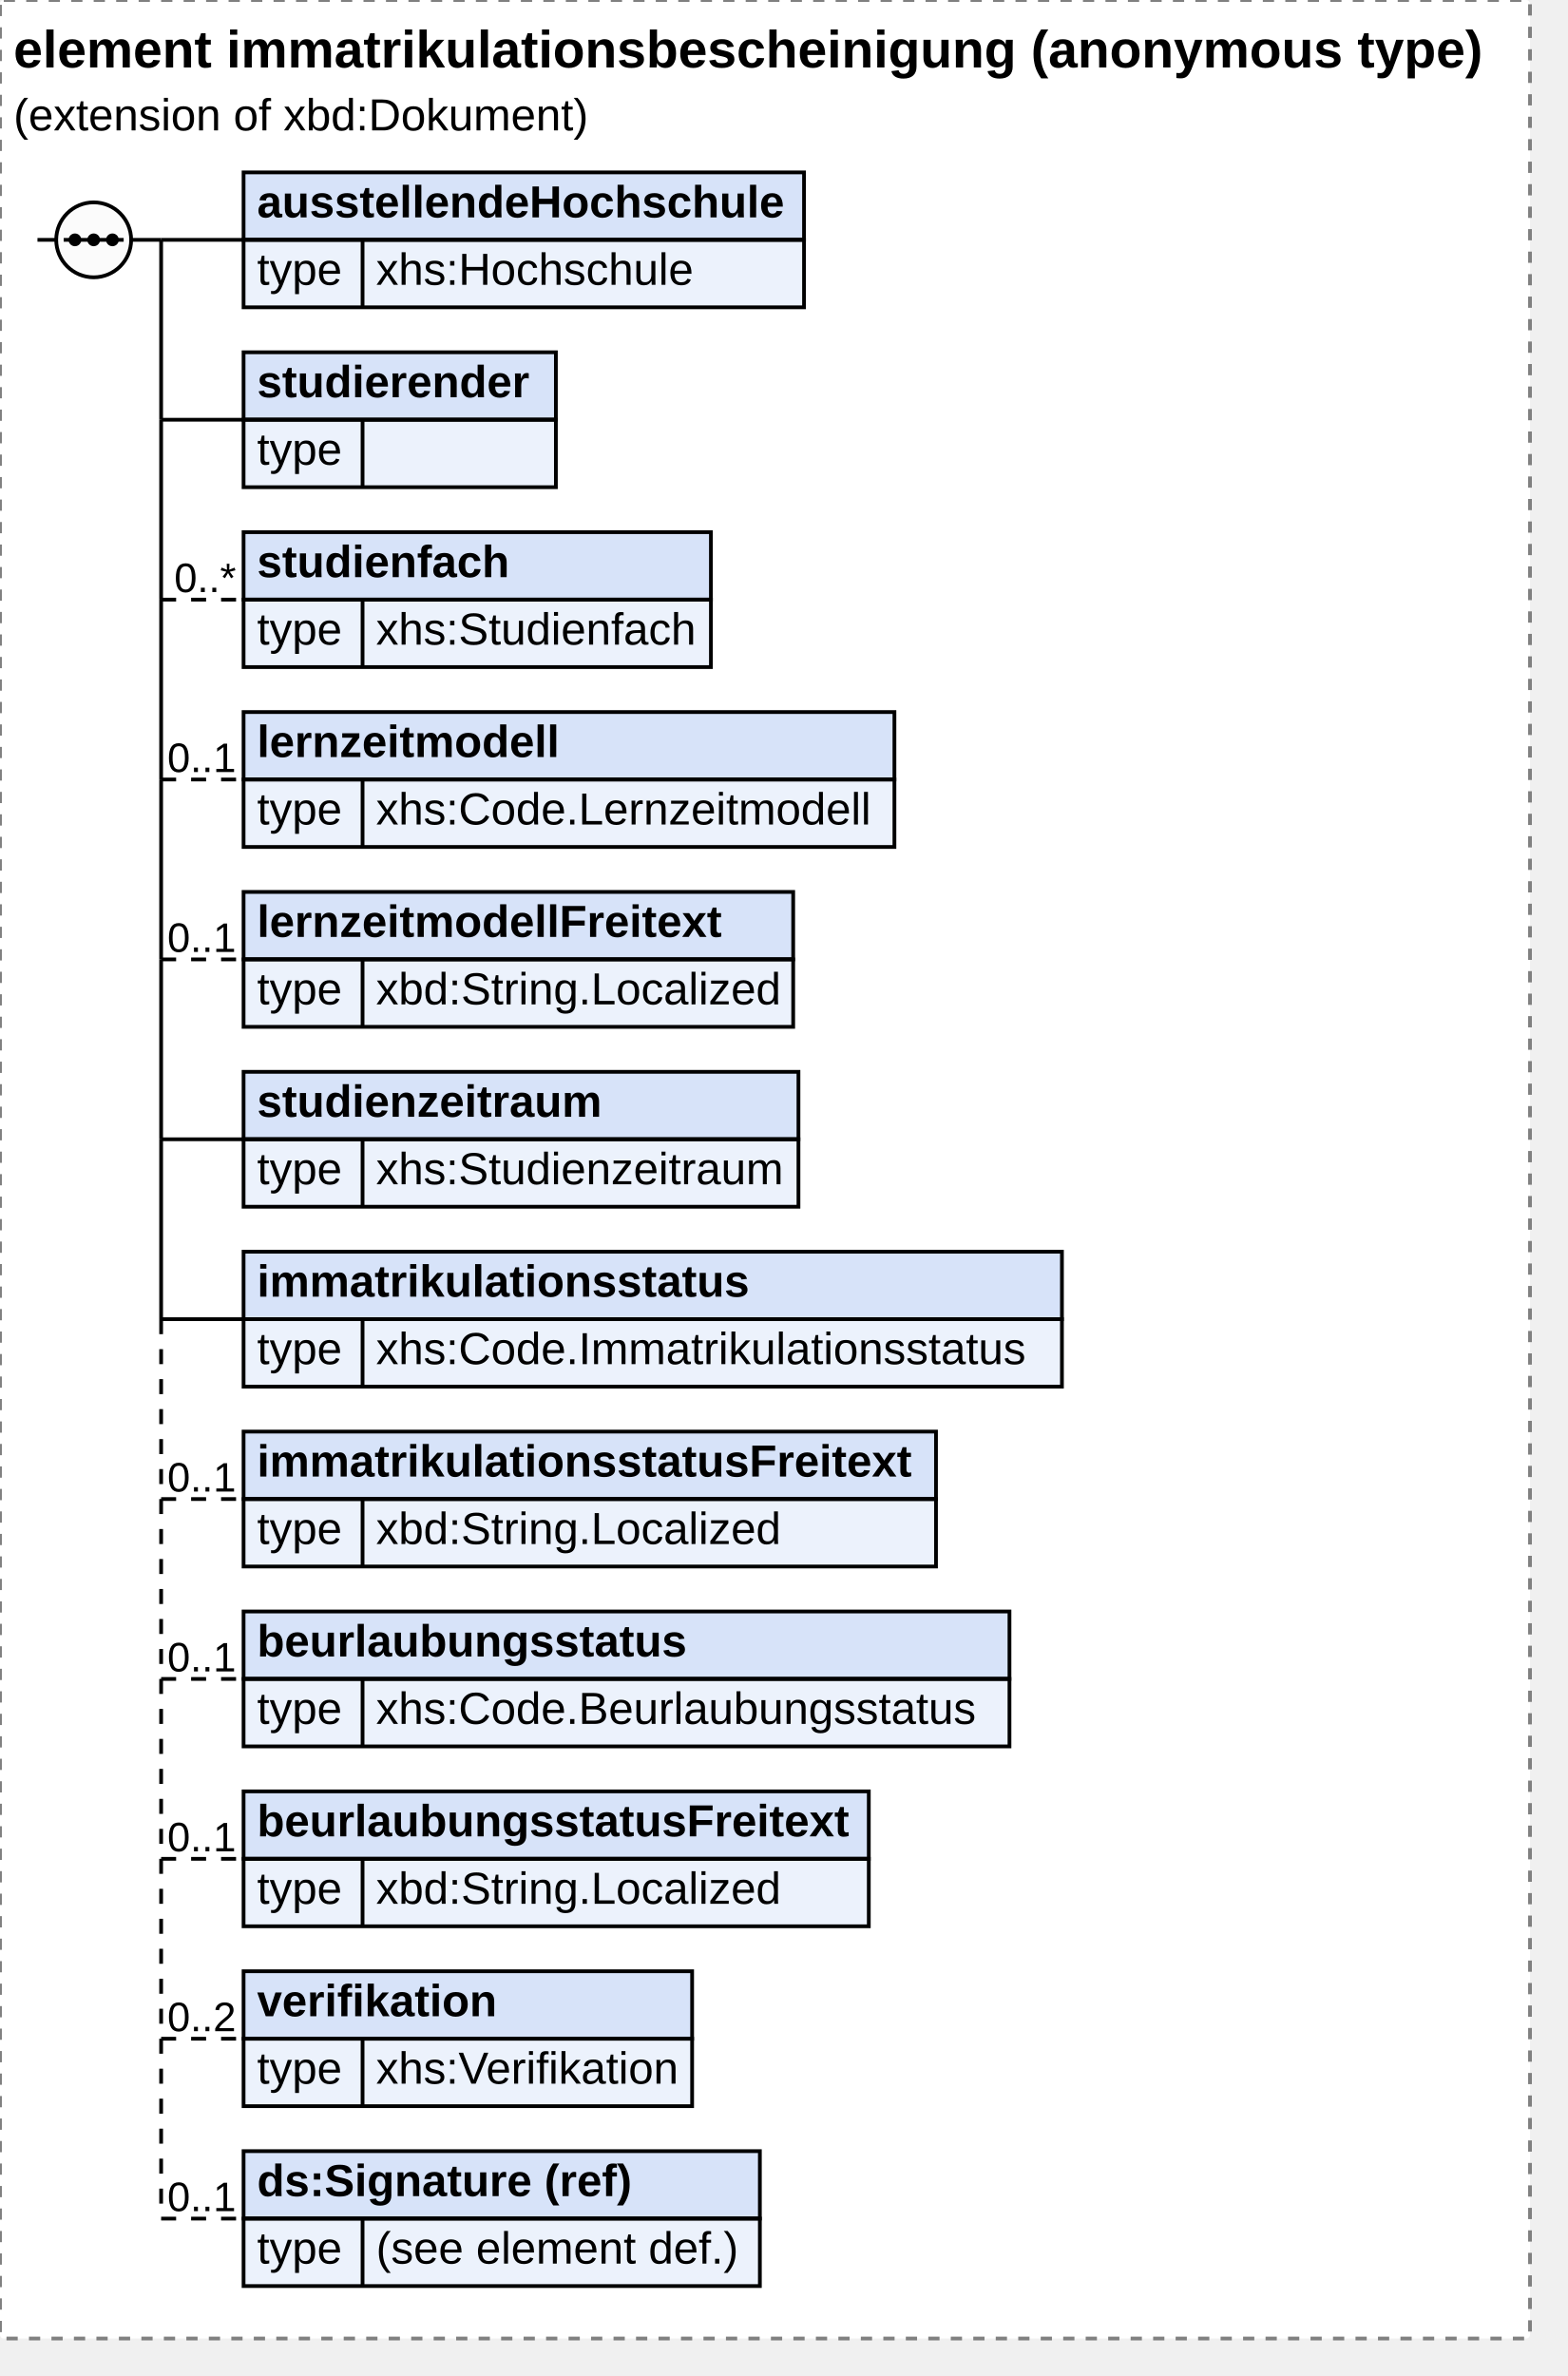
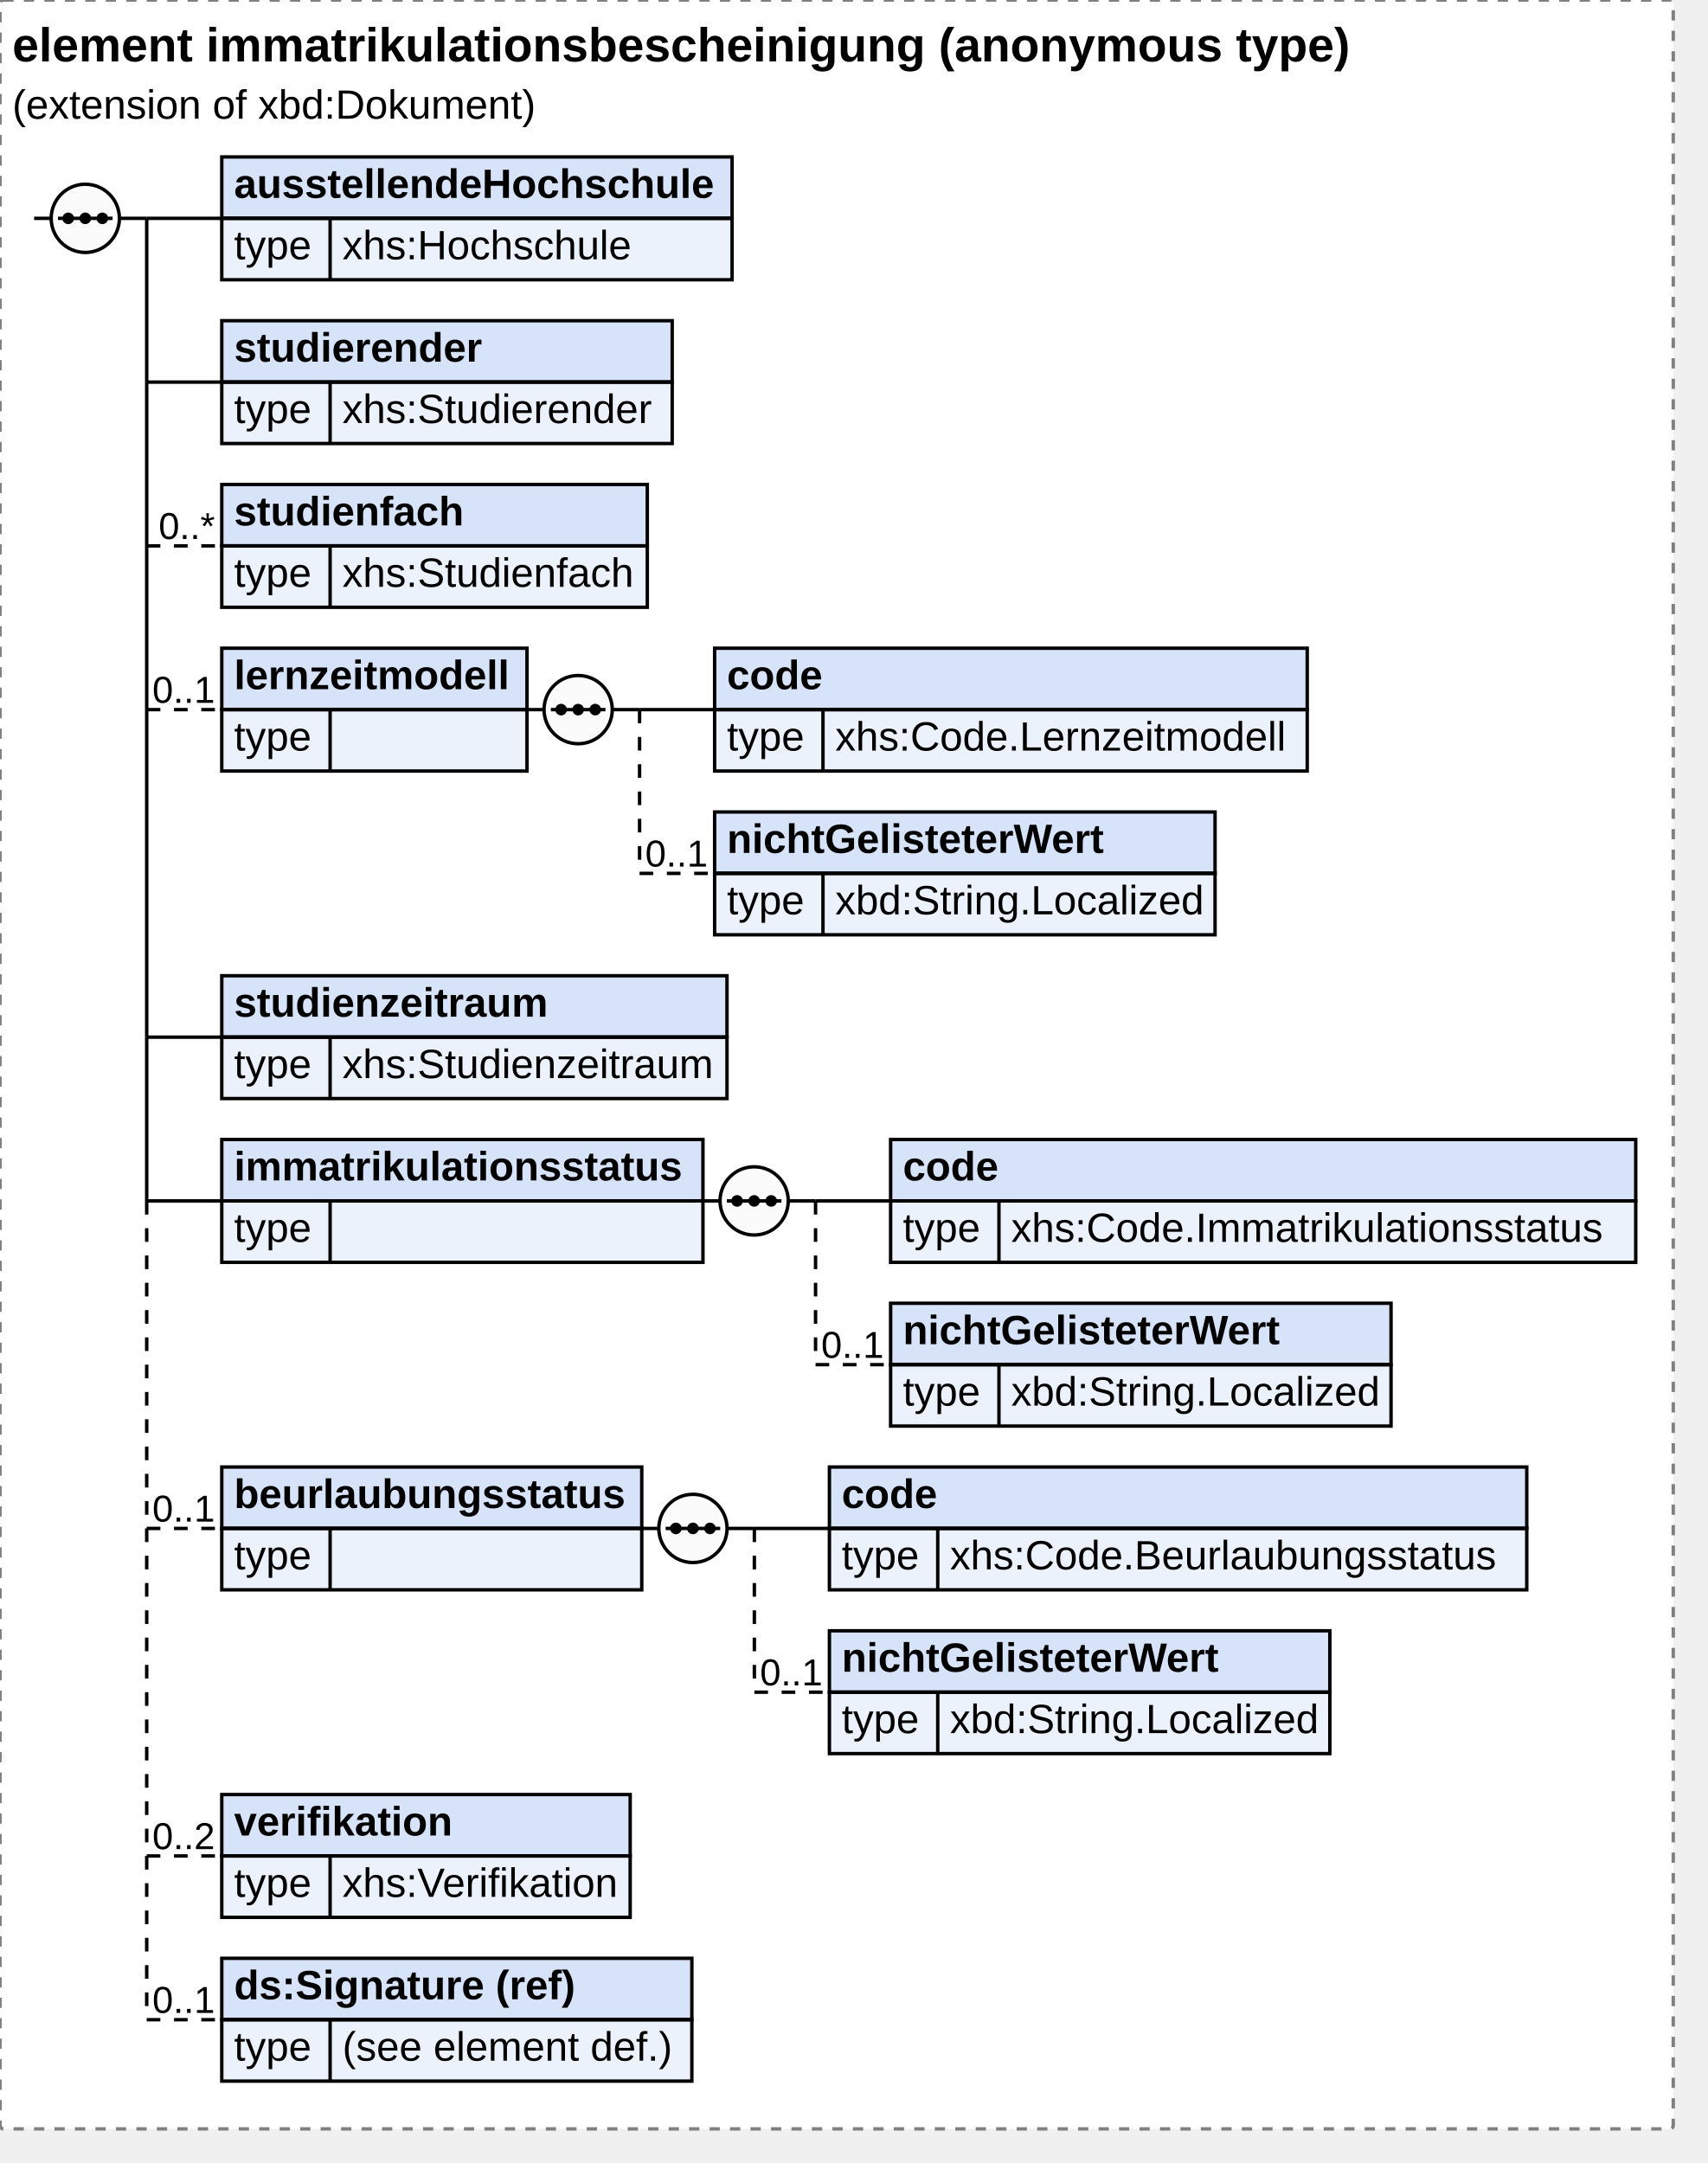
- <svg xmlns="http://www.w3.org/2000/svg" width="418.3" height="634">
+ <svg xmlns="http://www.w3.org/2000/svg" width="500.425" height="634">
  <defs>
    <style type="text/css">
                        text {
                            font-family: 'Arial';
                            fill: black;
                        }
                        text.at {
                            font-family: 'Arial';
                            fill: rgb(242, 152, 0);
                        }
                        line {
                            stroke: black;
                        }
                        line.type-structure {
                            stroke: black;
                        }
                        line.type-structure-optional {
                            stroke: black;
                            stroke-dasharray: 4, 4;
                        }
                        rect.attribute-upper {
                            stroke: black;
                            fill: rgb(255, 239, 211);
                        }
                        rect.element-upper {
                            stroke: black;
                            fill: rgb(215, 227, 249);
                        }
                        rect.element-lower {
                            stroke: black;
                            fill: rgb(236, 242, 252);
                        }
                        a text {
                            fill: black;
                        } 
                    </style>
  </defs>
-   <rect width="408.3" height="624" stroke-dasharray="3,3" rx="1" ry="1" style="stroke: grey;fill: white;" />
+   <rect width="490.425" height="624" stroke-dasharray="3,3" rx="1" ry="1" style="stroke: grey;fill: white;" />
  <text font-size="14" x="3.6" y="18" font-weight="bold">element immatrikulationsbescheinigung (anonymous type)</text>
  <text font-size="12" x="3.6" y="34.8"> (extension of xbd:Dokument)</text>
  <g transform="translate(10,46)">
    <g transform="translate(55,0)">
      <rect width="149.566" height="18" class="element-upper" />
      <rect width="149.566" height="18" y="18" class="element-lower" />
      <text font-size="12" x="3.6" y="12" font-weight="bold">ausstellendeHochschule</text>
      <line x1="0" y1="18" x2="149.566" y2="18" />
      <text font-size="12" fill="grey" x="3.6" y="30">type</text>
      <line x1="31.753" y1="18" x2="31.753" y2="36" />
      <text font-size="12" x="35.353" y="30">xhs:Hochschule</text>
      <g transform="translate(149.5656,0)" />
    </g>
    <line x1="33" y1="18" x2="55" y2="18" class="type-structure-required" />
    <text font-size="11" fill="black" x="53" y="16" text-anchor="end" />
    <line x1="33" y1="18" x2="33" y2="18" class="type-structure-required" />
    <g transform="translate(55,48)">
-       <rect width="83.347" height="18" class="element-upper" />
-       <rect width="83.347" height="18" y="18" class="element-lower" />
+       <rect width="132.016" height="18" class="element-upper" />
+       <rect width="132.016" height="18" y="18" class="element-lower" />
      <text font-size="12" x="3.6" y="12" font-weight="bold">studierender</text>
-       <line x1="0" y1="18" x2="83.347" y2="18" />
-       <text font-size="12" fill="grey" x="3.6" y="30">type</text>
-       <line x1="31.753" y1="18" x2="31.753" y2="36" />
-       <g transform="translate(83.34687,0)" />
+       <line x1="0" y1="18" x2="132.016" y2="18" />
+       <text font-size="12" fill="grey" x="3.6" y="30">type</text>
+       <line x1="31.753" y1="18" x2="31.753" y2="36" />
+       <text font-size="12" x="35.353" y="30">xhs:Studierender</text>
+       <g transform="translate(132.0156,0)" />
    </g>
    <line x1="33" y1="66" x2="55" y2="66" class="type-structure-required" />
    <text font-size="11" fill="black" x="53" y="64" text-anchor="end" />
    <line x1="33" y1="18" x2="33" y2="66" class="type-structure-required" />
    <g transform="translate(55,96)">
      <rect width="124.719" height="18" class="element-upper" />
      <rect width="124.719" height="18" y="18" class="element-lower" />
      <text font-size="12" x="3.6" y="12" font-weight="bold">studienfach</text>
      <line x1="0" y1="18" x2="124.719" y2="18" />
      <text font-size="12" fill="grey" x="3.6" y="30">type</text>
      <line x1="31.753" y1="18" x2="31.753" y2="36" />
      <text font-size="12" x="35.353" y="30">xhs:Studienfach</text>
      <g transform="translate(124.7188,0)" />
    </g>
    <line x1="33" y1="114" x2="55" y2="114" class="type-structure-optional" />
    <text font-size="11" fill="black" x="53" y="112" text-anchor="end">0..*</text>
    <line x1="33" y1="66" x2="33" y2="114" class="type-structure-required" />
    <g transform="translate(55,144)">
-       <rect width="173.688" height="18" class="element-upper" />
-       <rect width="173.688" height="18" y="18" class="element-lower" />
+       <rect width="89.456" height="18" class="element-upper" />
+       <rect width="89.456" height="18" y="18" class="element-lower" />
      <text font-size="12" x="3.6" y="12" font-weight="bold">lernzeitmodell</text>
-       <line x1="0" y1="18" x2="173.688" y2="18" />
-       <text font-size="12" fill="grey" x="3.6" y="30">type</text>
-       <line x1="31.753" y1="18" x2="31.753" y2="36" />
-       <text font-size="12" x="35.353" y="30">xhs:Code.Lernzeitmodell</text>
-       <g transform="translate(173.6875,0)" />
+       <line x1="0" y1="18" x2="89.456" y2="18" />
+       <text font-size="12" fill="grey" x="3.6" y="30">type</text>
+       <line x1="31.753" y1="18" x2="31.753" y2="36" />
+       <g transform="translate(89.45625,0)">
+         <g transform="translate(55,0)">
+           <rect width="173.688" height="18" class="element-upper" />
+           <rect width="173.688" height="18" y="18" class="element-lower" />
+           <text font-size="12" x="3.6" y="12" font-weight="bold">code</text>
+           <line x1="0" y1="18" x2="173.688" y2="18" />
+           <text font-size="12" fill="grey" x="3.6" y="30">type</text>
+           <line x1="31.753" y1="18" x2="31.753" y2="36" />
+           <text font-size="12" x="35.353" y="30">xhs:Code.Lernzeitmodell</text>
+           <g transform="translate(173.6875,0)" />
+         </g>
+         <line x1="33" y1="18" x2="55" y2="18" class="type-structure-required" />
+         <text font-size="11" fill="black" x="53" y="16" text-anchor="end" />
+         <line x1="33" y1="18" x2="33" y2="18" class="type-structure-required" />
+         <g transform="translate(55,48)">
+           <rect width="146.672" height="18" class="element-upper" />
+           <rect width="146.672" height="18" y="18" class="element-lower" />
+           <text font-size="12" x="3.6" y="12" font-weight="bold">nichtGelisteterWert</text>
+           <line x1="0" y1="18" x2="146.672" y2="18" />
+           <text font-size="12" fill="grey" x="3.6" y="30">type</text>
+           <line x1="31.753" y1="18" x2="31.753" y2="36" />
+           <text font-size="12" x="35.353" y="30">xbd:String.Localized</text>
+           <g transform="translate(146.6719,0)" />
+         </g>
+         <line x1="33" y1="66" x2="55" y2="66" class="type-structure-optional" />
+         <text font-size="11" fill="black" x="53" y="64" text-anchor="end">0..1</text>
+         <line x1="33" y1="18" x2="33" y2="66" class="type-structure-optional" />
+         <circle cx="15" cy="18" r="10" stroke="black" fill="rgb(251, 251, 251)" />
+         <line x1="0" y1="18" x2="5" y2="18" class="type-structure-required" />
+         <line x1="25" y1="18" x2="33" y2="18" class="type-structure-required" />
+         <circle cx="10" cy="18" r="1.2" stroke="black" fill="black" />
+         <circle cx="15" cy="18" r="1.2" stroke="black" fill="black" />
+         <circle cx="20" cy="18" r="1.2" stroke="black" fill="black" />
+         <line x1="7" y1="18" x2="23" y2="18" />
+       </g>
    </g>
    <line x1="33" y1="162" x2="55" y2="162" class="type-structure-optional" />
    <text font-size="11" fill="black" x="53" y="160" text-anchor="end">0..1</text>
    <line x1="33" y1="114" x2="33" y2="162" class="type-structure-required" />
-     <g transform="translate(55,192)">
-       <rect width="146.672" height="18" class="element-upper" />
-       <rect width="146.672" height="18" y="18" class="element-lower" />
-       <text font-size="12" x="3.6" y="12" font-weight="bold">lernzeitmodellFreitext</text>
-       <line x1="0" y1="18" x2="146.672" y2="18" />
-       <text font-size="12" fill="grey" x="3.6" y="30">type</text>
-       <line x1="31.753" y1="18" x2="31.753" y2="36" />
-       <text font-size="12" x="35.353" y="30">xbd:String.Localized</text>
-       <g transform="translate(146.6719,0)" />
-     </g>
-     <line x1="33" y1="210" x2="55" y2="210" class="type-structure-optional" />
-     <text font-size="11" fill="black" x="53" y="208" text-anchor="end">0..1</text>
-     <line x1="33" y1="162" x2="33" y2="210" class="type-structure-required" />
    <g transform="translate(55,240)">
      <rect width="148.078" height="18" class="element-upper" />
      <rect width="148.078" height="18" y="18" class="element-lower" />
      <text font-size="12" x="3.6" y="12" font-weight="bold">studienzeitraum</text>
      <line x1="0" y1="18" x2="148.078" y2="18" />
      <text font-size="12" fill="grey" x="3.6" y="30">type</text>
      <line x1="31.753" y1="18" x2="31.753" y2="36" />
      <text font-size="12" x="35.353" y="30">xhs:Studienzeitraum</text>
      <g transform="translate(148.0781,0)" />
    </g>
    <line x1="33" y1="258" x2="55" y2="258" class="type-structure-required" />
    <text font-size="11" fill="black" x="53" y="256" text-anchor="end" />
-     <line x1="33" y1="210" x2="33" y2="258" class="type-structure-required" />
+     <line x1="33" y1="162" x2="33" y2="258" class="type-structure-required" />
    <g transform="translate(55,288)">
-       <rect width="218.391" height="18" class="element-upper" />
-       <rect width="218.391" height="18" y="18" class="element-lower" />
+       <rect width="141.034" height="18" class="element-upper" />
+       <rect width="141.034" height="18" y="18" class="element-lower" />
      <text font-size="12" x="3.6" y="12" font-weight="bold">immatrikulationsstatus</text>
-       <line x1="0" y1="18" x2="218.391" y2="18" />
-       <text font-size="12" fill="grey" x="3.6" y="30">type</text>
-       <line x1="31.753" y1="18" x2="31.753" y2="36" />
-       <text font-size="12" x="35.353" y="30">xhs:Code.Immatrikulationsstatus</text>
-       <g transform="translate(218.3906,0)" />
+       <line x1="0" y1="18" x2="141.034" y2="18" />
+       <text font-size="12" fill="grey" x="3.6" y="30">type</text>
+       <line x1="31.753" y1="18" x2="31.753" y2="36" />
+       <g transform="translate(141.0344,0)">
+         <g transform="translate(55,0)">
+           <rect width="218.391" height="18" class="element-upper" />
+           <rect width="218.391" height="18" y="18" class="element-lower" />
+           <text font-size="12" x="3.6" y="12" font-weight="bold">code</text>
+           <line x1="0" y1="18" x2="218.391" y2="18" />
+           <text font-size="12" fill="grey" x="3.6" y="30">type</text>
+           <line x1="31.753" y1="18" x2="31.753" y2="36" />
+           <text font-size="12" x="35.353" y="30">xhs:Code.Immatrikulationsstatus</text>
+           <g transform="translate(218.3906,0)" />
+         </g>
+         <line x1="33" y1="18" x2="55" y2="18" class="type-structure-required" />
+         <text font-size="11" fill="black" x="53" y="16" text-anchor="end" />
+         <line x1="33" y1="18" x2="33" y2="18" class="type-structure-required" />
+         <g transform="translate(55,48)">
+           <rect width="146.672" height="18" class="element-upper" />
+           <rect width="146.672" height="18" y="18" class="element-lower" />
+           <text font-size="12" x="3.6" y="12" font-weight="bold">nichtGelisteterWert</text>
+           <line x1="0" y1="18" x2="146.672" y2="18" />
+           <text font-size="12" fill="grey" x="3.6" y="30">type</text>
+           <line x1="31.753" y1="18" x2="31.753" y2="36" />
+           <text font-size="12" x="35.353" y="30">xbd:String.Localized</text>
+           <g transform="translate(146.6719,0)" />
+         </g>
+         <line x1="33" y1="66" x2="55" y2="66" class="type-structure-optional" />
+         <text font-size="11" fill="black" x="53" y="64" text-anchor="end">0..1</text>
+         <line x1="33" y1="18" x2="33" y2="66" class="type-structure-optional" />
+         <circle cx="15" cy="18" r="10" stroke="black" fill="rgb(251, 251, 251)" />
+         <line x1="0" y1="18" x2="5" y2="18" class="type-structure-required" />
+         <line x1="25" y1="18" x2="33" y2="18" class="type-structure-required" />
+         <circle cx="10" cy="18" r="1.2" stroke="black" fill="black" />
+         <circle cx="15" cy="18" r="1.2" stroke="black" fill="black" />
+         <circle cx="20" cy="18" r="1.2" stroke="black" fill="black" />
+         <line x1="7" y1="18" x2="23" y2="18" />
+       </g>
    </g>
    <line x1="33" y1="306" x2="55" y2="306" class="type-structure-required" />
    <text font-size="11" fill="black" x="53" y="304" text-anchor="end" />
    <line x1="33" y1="258" x2="33" y2="306" class="type-structure-required" />
-     <g transform="translate(55,336)">
-       <rect width="184.784" height="18" class="element-upper" />
-       <rect width="184.784" height="18" y="18" class="element-lower" />
-       <text font-size="12" x="3.6" y="12" font-weight="bold">immatrikulationsstatusFreitext</text>
-       <line x1="0" y1="18" x2="184.784" y2="18" />
-       <text font-size="12" fill="grey" x="3.6" y="30">type</text>
-       <line x1="31.753" y1="18" x2="31.753" y2="36" />
-       <text font-size="12" x="35.353" y="30">xbd:String.Localized</text>
-       <g transform="translate(184.7844,0)" />
-     </g>
-     <line x1="33" y1="354" x2="55" y2="354" class="type-structure-optional" />
-     <text font-size="11" fill="black" x="53" y="352" text-anchor="end">0..1</text>
-     <line x1="33" y1="306" x2="33" y2="354" class="type-structure-optional" />
    <g transform="translate(55,384)">
-       <rect width="204.391" height="18" class="element-upper" />
-       <rect width="204.391" height="18" y="18" class="element-lower" />
+       <rect width="123.097" height="18" class="element-upper" />
+       <rect width="123.097" height="18" y="18" class="element-lower" />
      <text font-size="12" x="3.6" y="12" font-weight="bold">beurlaubungsstatus</text>
-       <line x1="0" y1="18" x2="204.391" y2="18" />
-       <text font-size="12" fill="grey" x="3.6" y="30">type</text>
-       <line x1="31.753" y1="18" x2="31.753" y2="36" />
-       <text font-size="12" x="35.353" y="30">xhs:Code.Beurlaubungsstatus</text>
-       <g transform="translate(204.3906,0)" />
+       <line x1="0" y1="18" x2="123.097" y2="18" />
+       <text font-size="12" fill="grey" x="3.6" y="30">type</text>
+       <line x1="31.753" y1="18" x2="31.753" y2="36" />
+       <g transform="translate(123.0969,0)">
+         <g transform="translate(55,0)">
+           <rect width="204.391" height="18" class="element-upper" />
+           <rect width="204.391" height="18" y="18" class="element-lower" />
+           <text font-size="12" x="3.6" y="12" font-weight="bold">code</text>
+           <line x1="0" y1="18" x2="204.391" y2="18" />
+           <text font-size="12" fill="grey" x="3.6" y="30">type</text>
+           <line x1="31.753" y1="18" x2="31.753" y2="36" />
+           <text font-size="12" x="35.353" y="30">xhs:Code.Beurlaubungsstatus</text>
+           <g transform="translate(204.3906,0)" />
+         </g>
+         <line x1="33" y1="18" x2="55" y2="18" class="type-structure-required" />
+         <text font-size="11" fill="black" x="53" y="16" text-anchor="end" />
+         <line x1="33" y1="18" x2="33" y2="18" class="type-structure-required" />
+         <g transform="translate(55,48)">
+           <rect width="146.672" height="18" class="element-upper" />
+           <rect width="146.672" height="18" y="18" class="element-lower" />
+           <text font-size="12" x="3.6" y="12" font-weight="bold">nichtGelisteterWert</text>
+           <line x1="0" y1="18" x2="146.672" y2="18" />
+           <text font-size="12" fill="grey" x="3.6" y="30">type</text>
+           <line x1="31.753" y1="18" x2="31.753" y2="36" />
+           <text font-size="12" x="35.353" y="30">xbd:String.Localized</text>
+           <g transform="translate(146.6719,0)" />
+         </g>
+         <line x1="33" y1="66" x2="55" y2="66" class="type-structure-optional" />
+         <text font-size="11" fill="black" x="53" y="64" text-anchor="end">0..1</text>
+         <line x1="33" y1="18" x2="33" y2="66" class="type-structure-optional" />
+         <circle cx="15" cy="18" r="10" stroke="black" fill="rgb(251, 251, 251)" />
+         <line x1="0" y1="18" x2="5" y2="18" class="type-structure-required" />
+         <line x1="25" y1="18" x2="33" y2="18" class="type-structure-required" />
+         <circle cx="10" cy="18" r="1.2" stroke="black" fill="black" />
+         <circle cx="15" cy="18" r="1.2" stroke="black" fill="black" />
+         <circle cx="20" cy="18" r="1.2" stroke="black" fill="black" />
+         <line x1="7" y1="18" x2="23" y2="18" />
+       </g>
    </g>
    <line x1="33" y1="402" x2="55" y2="402" class="type-structure-optional" />
    <text font-size="11" fill="black" x="53" y="400" text-anchor="end">0..1</text>
-     <line x1="33" y1="354" x2="33" y2="402" class="type-structure-optional" />
-     <g transform="translate(55,432)">
-       <rect width="166.847" height="18" class="element-upper" />
-       <rect width="166.847" height="18" y="18" class="element-lower" />
-       <text font-size="12" x="3.6" y="12" font-weight="bold">beurlaubungsstatusFreitext</text>
-       <line x1="0" y1="18" x2="166.847" y2="18" />
-       <text font-size="12" fill="grey" x="3.6" y="30">type</text>
-       <line x1="31.753" y1="18" x2="31.753" y2="36" />
-       <text font-size="12" x="35.353" y="30">xbd:String.Localized</text>
-       <g transform="translate(166.8469,0)" />
-     </g>
-     <line x1="33" y1="450" x2="55" y2="450" class="type-structure-optional" />
-     <text font-size="11" fill="black" x="53" y="448" text-anchor="end">0..1</text>
-     <line x1="33" y1="402" x2="33" y2="450" class="type-structure-optional" />
+     <line x1="33" y1="306" x2="33" y2="402" class="type-structure-optional" />
    <g transform="translate(55,480)">
      <rect width="119.703" height="18" class="element-upper" />
      <rect width="119.703" height="18" y="18" class="element-lower" />
      <text font-size="12" x="3.6" y="12" font-weight="bold">verifikation</text>
      <line x1="0" y1="18" x2="119.703" y2="18" />
      <text font-size="12" fill="grey" x="3.6" y="30">type</text>
      <line x1="31.753" y1="18" x2="31.753" y2="36" />
      <text font-size="12" x="35.353" y="30">xhs:Verifikation</text>
      <g transform="translate(119.7031,0)" />
    </g>
    <line x1="33" y1="498" x2="55" y2="498" class="type-structure-optional" />
    <text font-size="11" fill="black" x="53" y="496" text-anchor="end">0..2</text>
-     <line x1="33" y1="450" x2="33" y2="498" class="type-structure-optional" />
+     <line x1="33" y1="402" x2="33" y2="498" class="type-structure-optional" />
    <g transform="translate(55,528)">
      <rect width="137.781" height="18" class="element-upper" />
      <rect width="137.781" height="18" y="18" class="element-lower" />
      <text font-size="12" x="3.6" y="12" font-weight="bold">ds:Signature (ref)</text>
      <line x1="0" y1="18" x2="137.781" y2="18" />
      <text font-size="12" fill="grey" x="3.6" y="30">type</text>
      <line x1="31.753" y1="18" x2="31.753" y2="36" />
      <text font-size="12" x="35.353" y="30">(see element def.)</text>
      <g transform="translate(137.7812,0)" />
    </g>
    <line x1="33" y1="546" x2="55" y2="546" class="type-structure-optional" />
    <text font-size="11" fill="black" x="53" y="544" text-anchor="end">0..1</text>
    <line x1="33" y1="498" x2="33" y2="546" class="type-structure-optional" />
    <circle cx="15" cy="18" r="10" stroke="black" fill="rgb(251, 251, 251)" />
    <line x1="0" y1="18" x2="5" y2="18" class="type-structure-required" />
    <line x1="25" y1="18" x2="33" y2="18" class="type-structure-required" />
    <circle cx="10" cy="18" r="1.2" stroke="black" fill="black" />
    <circle cx="15" cy="18" r="1.2" stroke="black" fill="black" />
    <circle cx="20" cy="18" r="1.2" stroke="black" fill="black" />
    <line x1="7" y1="18" x2="23" y2="18" />
  </g>
</svg>
